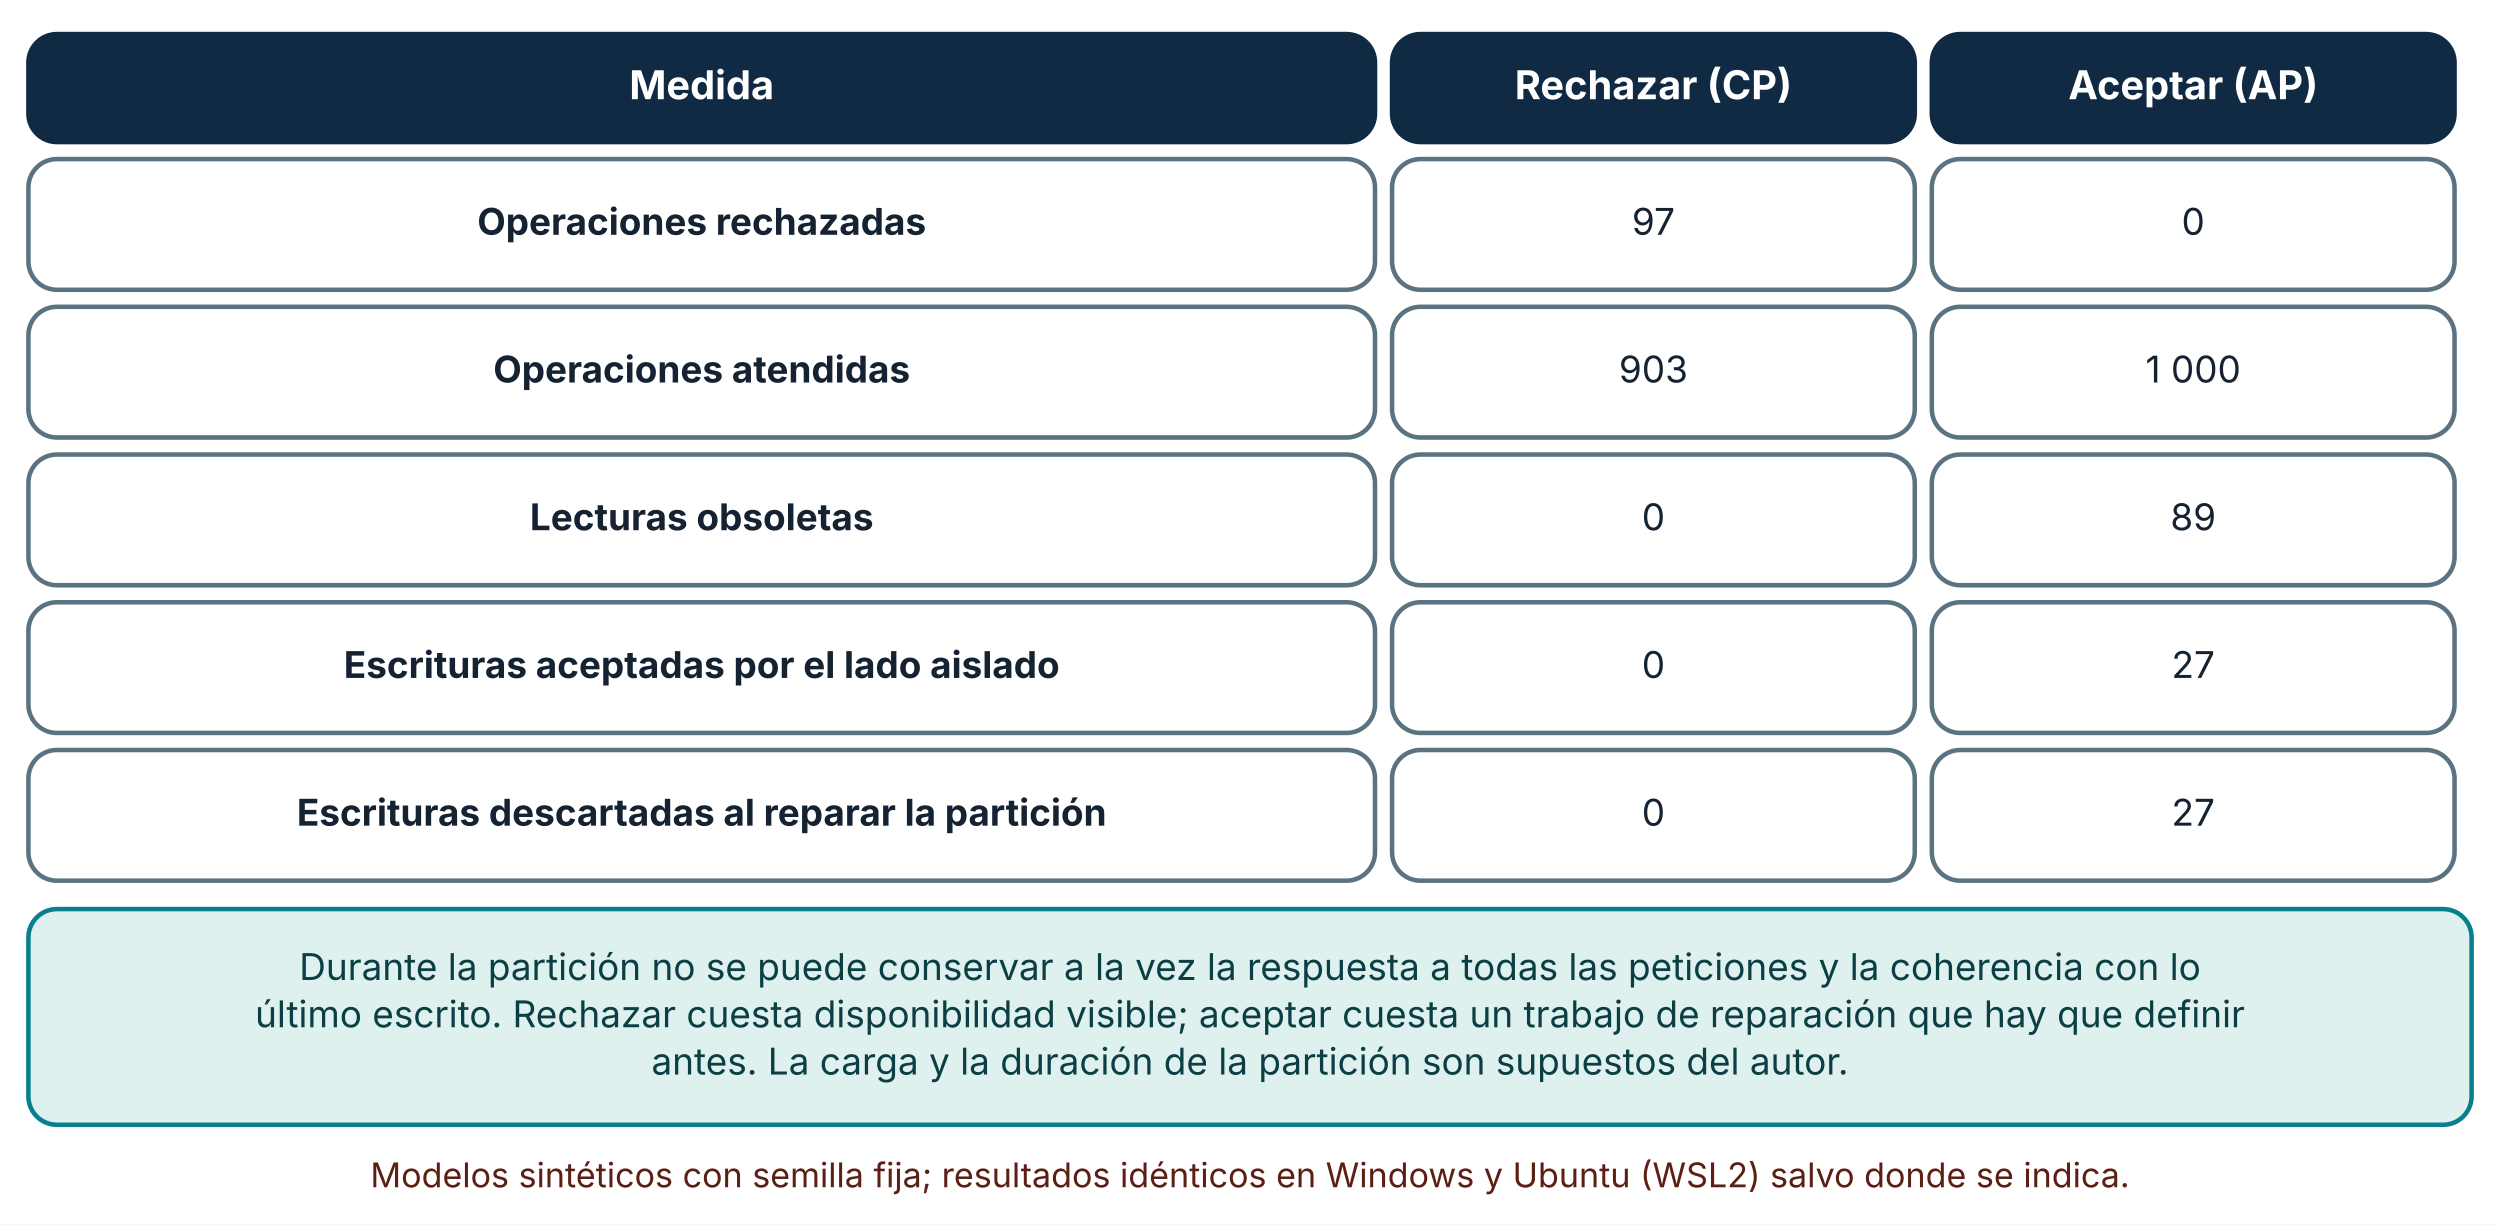
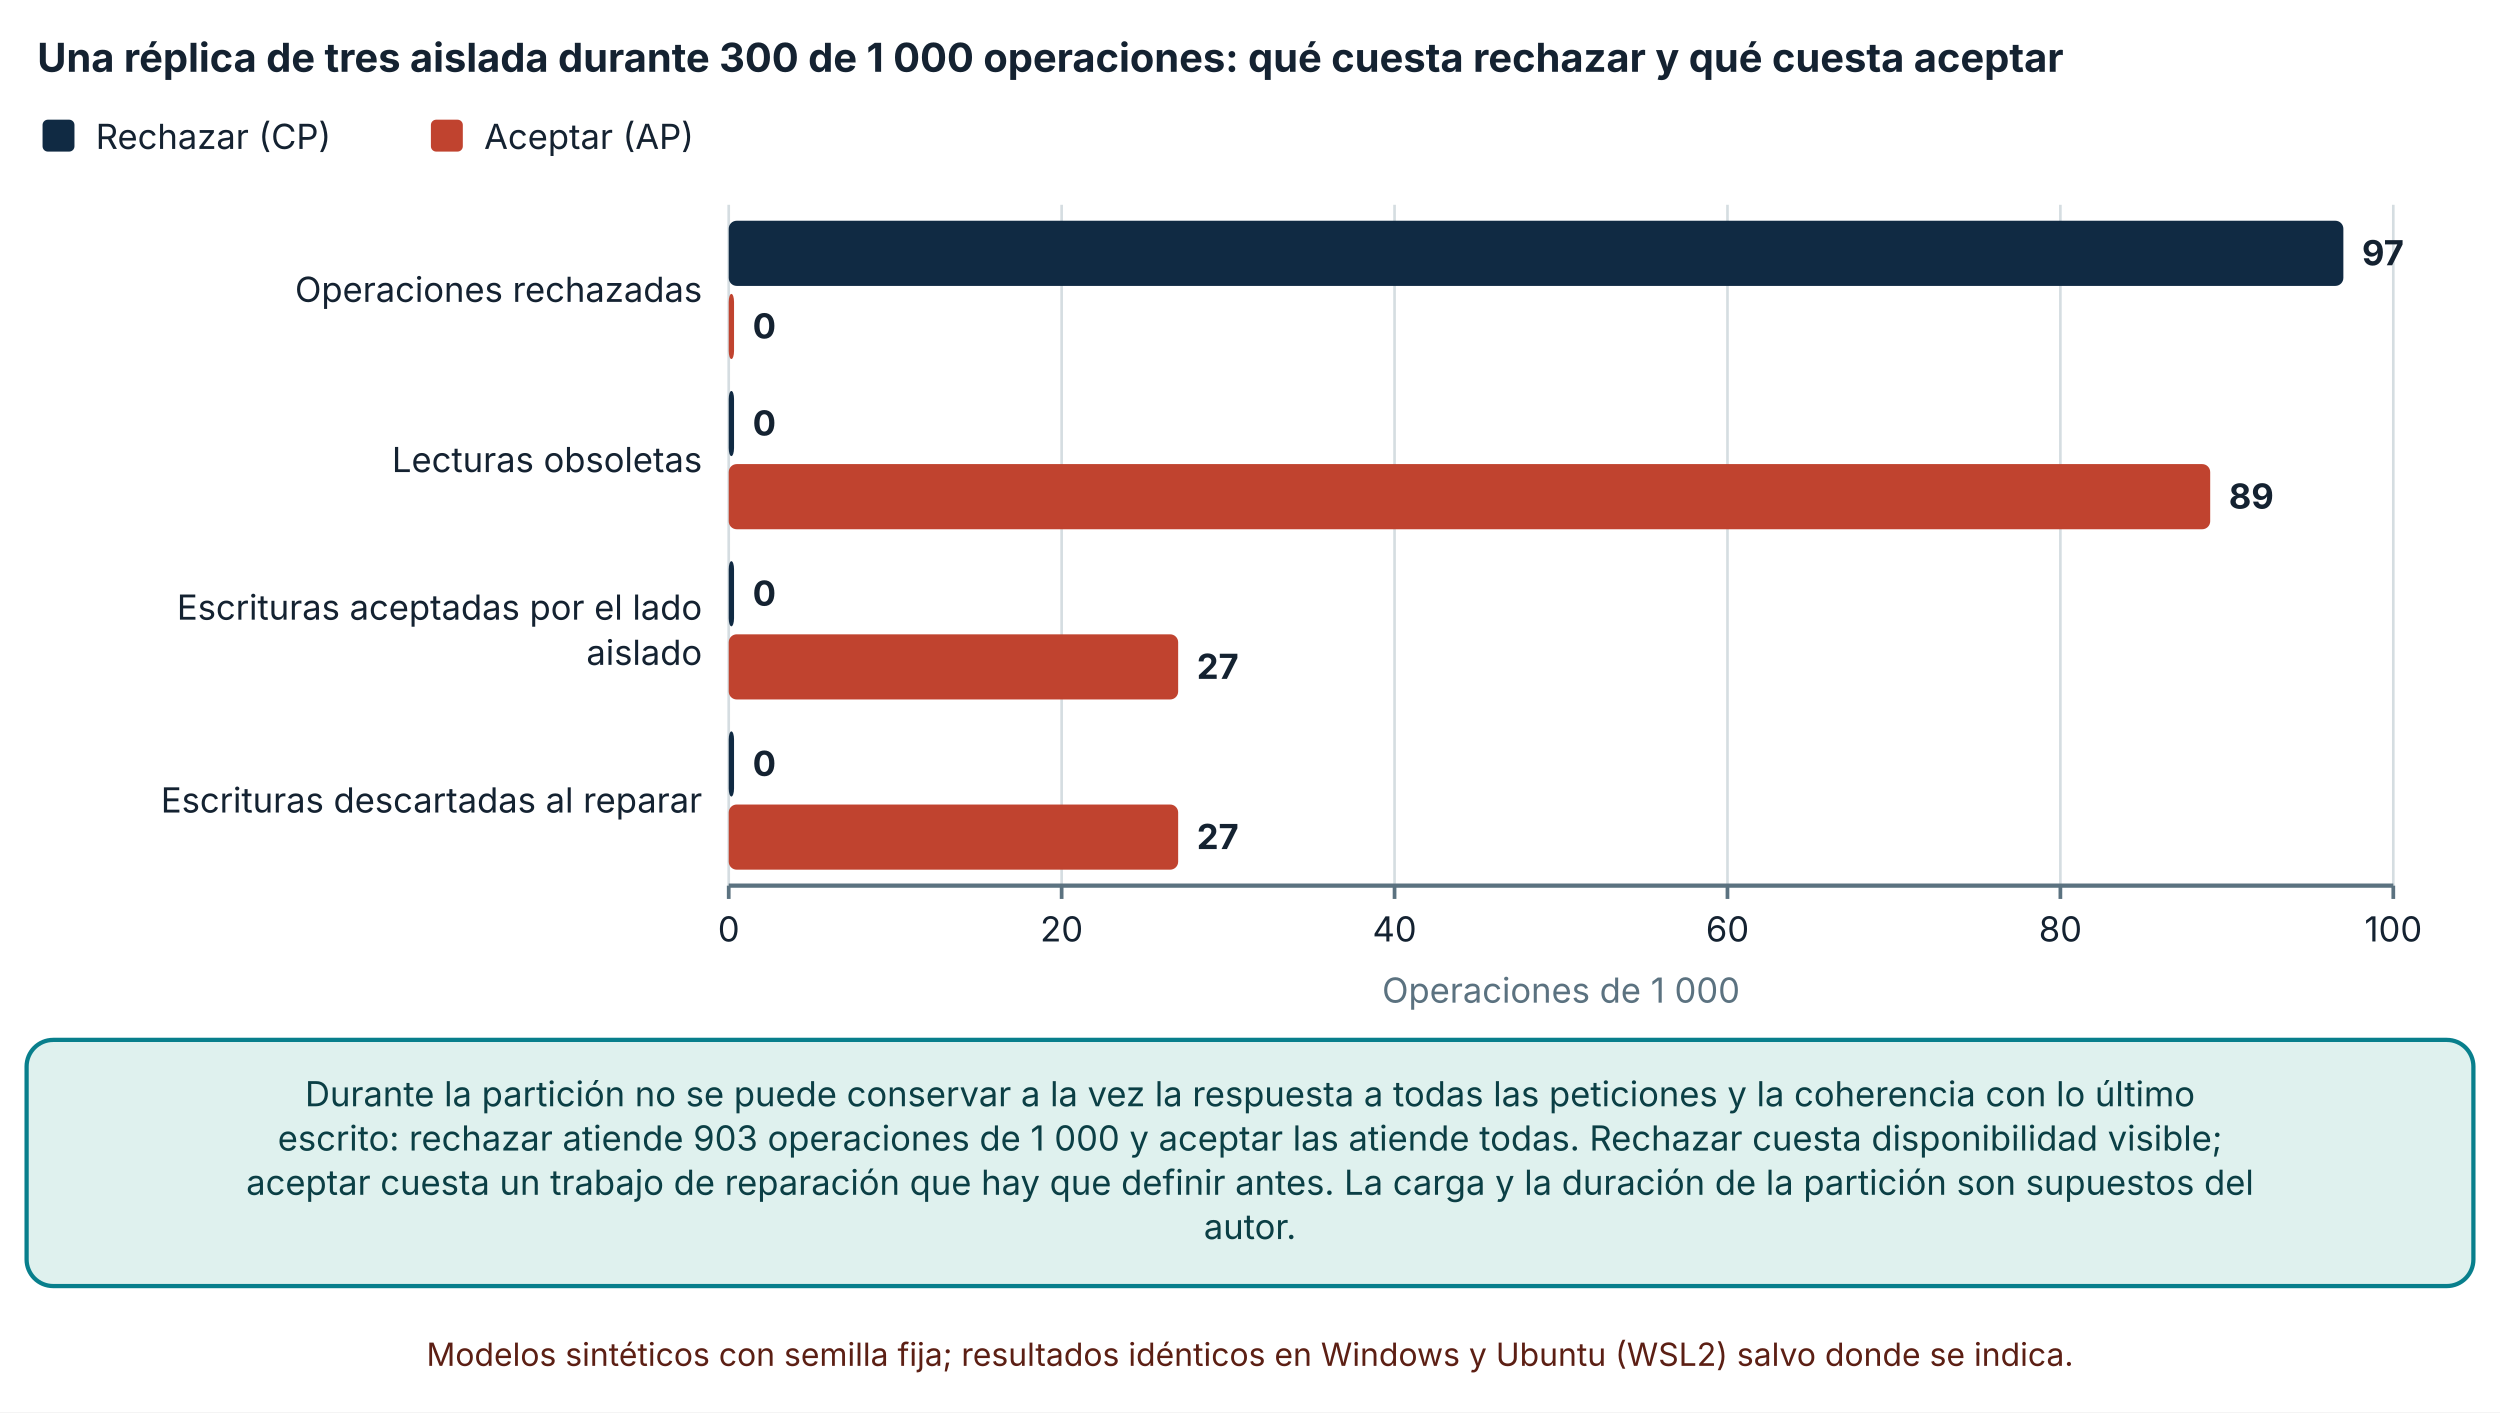
- <svg xmlns="http://www.w3.org/2000/svg" viewBox="0 0 880 431" width="880" height="431" role="img" aria-labelledby="t d" font-family="Inter, 'Segoe UI', system-ui, -apple-system, sans-serif">
+ <svg xmlns="http://www.w3.org/2000/svg" viewBox="0 0 940 531" width="940" height="531" role="img" aria-labelledby="t d" font-family="Inter, 'Segoe UI', system-ui, -apple-system, sans-serif">
  <defs>
    <marker id="arrow" viewBox="0 0 10 10" refX="9" refY="5" markerWidth="8" markerHeight="8" orient="auto-start-reverse">
      <path d="M0,0 L10,5 L0,10 z" fill="#32505f" />
    </marker>
    <marker id="arrow-coral" viewBox="0 0 10 10" refX="9" refY="5" markerWidth="8" markerHeight="8" orient="auto-start-reverse">
      <path d="M0,0 L10,5 L0,10 z" fill="#c0432f" />
    </marker>
  </defs>
-   <rect width="880" height="431" fill="#ffffff" />
-   <rect x="10" y="12" width="474" height="38" rx="10" fill="#102a43" stroke="#102a43" stroke-width="1.6" />
-   <text x="247" y="34.92" font-size="14" text-anchor="middle" font-weight="700" fill="#ffffff">
-     <tspan x="247" dy="0">Medida</tspan>
+   <rect width="940" height="531" fill="#ffffff" />
+   <text x="14" y="27" font-size="15" text-anchor="start" font-weight="700" fill="#142231">
+     <tspan x="14" dy="0">Una réplica de tres aislada durante 300 de 1 000 operaciones: qué cuesta rechazar y qué cuesta aceptar</tspan>
  </text>
-   <rect x="490" y="12" width="184" height="38" rx="10" fill="#102a43" stroke="#102a43" stroke-width="1.6" />
-   <text x="582" y="34.92" font-size="14" text-anchor="middle" font-weight="700" fill="#ffffff">
-     <tspan x="582" dy="0">Rechazar (CP)</tspan>
+   <rect x="16" y="45" width="12" height="12" rx="2" fill="#102a43" />
+   <text x="36" y="56" font-size="13" text-anchor="start" font-weight="400" fill="#142231">
+     <tspan x="36" dy="0">Rechazar (CP)</tspan>
  </text>
-   <rect x="680" y="12" width="184" height="38" rx="10" fill="#102a43" stroke="#102a43" stroke-width="1.6" />
-   <text x="772" y="34.92" font-size="14" text-anchor="middle" font-weight="700" fill="#ffffff">
-     <tspan x="772" dy="0">Aceptar (AP)</tspan>
+   <rect x="162.02" y="45" width="12" height="12" rx="2" fill="#c0432f" />
+   <text x="182.02" y="56" font-size="13" text-anchor="start" font-weight="400" fill="#142231">
+     <tspan x="182.02" dy="0">Aceptar (AP)</tspan>
  </text>
-   <rect x="10" y="56" width="474" height="46" rx="10" fill="#ffffff" stroke="#5b7280" stroke-width="1.6" />
-   <text x="247" y="82.64" font-size="13" text-anchor="middle" font-weight="700" fill="#142231">
-     <tspan x="247" dy="0">Operaciones rechazadas</tspan>
+   <line x1="274" y1="77" x2="274" y2="333" stroke="#d5dde1" stroke-width="1" />
+   <line x1="274" y1="333" x2="274" y2="338" stroke="#5b7280" stroke-width="1.4" />
+   <text x="274" y="354" font-size="13" text-anchor="middle" font-weight="400" fill="#142231">
+     <tspan x="274" dy="0">0</tspan>
  </text>
-   <rect x="490" y="56" width="184" height="46" rx="10" fill="#ffffff" stroke="#5b7280" stroke-width="1.6" />
-   <text x="582" y="82.64" font-size="13" text-anchor="middle" font-weight="400" fill="#142231">
-     <tspan x="582" dy="0">97</tspan>
+   <line x1="399.176" y1="77" x2="399.176" y2="333" stroke="#d5dde1" stroke-width="1" />
+   <line x1="399.176" y1="333" x2="399.176" y2="338" stroke="#5b7280" stroke-width="1.4" />
+   <text x="399.176" y="354" font-size="13" text-anchor="middle" font-weight="400" fill="#142231">
+     <tspan x="399.176" dy="0">20</tspan>
  </text>
-   <rect x="680" y="56" width="184" height="46" rx="10" fill="#ffffff" stroke="#5b7280" stroke-width="1.6" />
-   <text x="772" y="82.64" font-size="13" text-anchor="middle" font-weight="400" fill="#142231">
-     <tspan x="772" dy="0">0</tspan>
+   <line x1="524.352" y1="77" x2="524.352" y2="333" stroke="#d5dde1" stroke-width="1" />
+   <line x1="524.352" y1="333" x2="524.352" y2="338" stroke="#5b7280" stroke-width="1.4" />
+   <text x="524.352" y="354" font-size="13" text-anchor="middle" font-weight="400" fill="#142231">
+     <tspan x="524.352" dy="0">40</tspan>
  </text>
-   <rect x="10" y="108" width="474" height="46" rx="10" fill="#ffffff" stroke="#5b7280" stroke-width="1.6" />
-   <text x="247" y="134.64" font-size="13" text-anchor="middle" font-weight="700" fill="#142231">
-     <tspan x="247" dy="0">Operaciones atendidas</tspan>
+   <line x1="649.528" y1="77" x2="649.528" y2="333" stroke="#d5dde1" stroke-width="1" />
+   <line x1="649.528" y1="333" x2="649.528" y2="338" stroke="#5b7280" stroke-width="1.4" />
+   <text x="649.528" y="354" font-size="13" text-anchor="middle" font-weight="400" fill="#142231">
+     <tspan x="649.528" dy="0">60</tspan>
  </text>
-   <rect x="490" y="108" width="184" height="46" rx="10" fill="#ffffff" stroke="#5b7280" stroke-width="1.6" />
-   <text x="582" y="134.64" font-size="13" text-anchor="middle" font-weight="400" fill="#142231">
-     <tspan x="582" dy="0">903</tspan>
+   <line x1="774.704" y1="77" x2="774.704" y2="333" stroke="#d5dde1" stroke-width="1" />
+   <line x1="774.704" y1="333" x2="774.704" y2="338" stroke="#5b7280" stroke-width="1.4" />
+   <text x="774.704" y="354" font-size="13" text-anchor="middle" font-weight="400" fill="#142231">
+     <tspan x="774.704" dy="0">80</tspan>
  </text>
-   <rect x="680" y="108" width="184" height="46" rx="10" fill="#ffffff" stroke="#5b7280" stroke-width="1.6" />
-   <text x="772" y="134.64" font-size="13" text-anchor="middle" font-weight="400" fill="#142231">
-     <tspan x="772" dy="0">1 000</tspan>
+   <line x1="899.88" y1="77" x2="899.88" y2="333" stroke="#d5dde1" stroke-width="1" />
+   <line x1="899.88" y1="333" x2="899.88" y2="338" stroke="#5b7280" stroke-width="1.4" />
+   <text x="899.88" y="354" font-size="13" text-anchor="middle" font-weight="400" fill="#142231">
+     <tspan x="899.88" dy="0">100</tspan>
  </text>
-   <rect x="10" y="160" width="474" height="46" rx="10" fill="#ffffff" stroke="#5b7280" stroke-width="1.6" />
-   <text x="247" y="186.64" font-size="13" text-anchor="middle" font-weight="700" fill="#142231">
-     <tspan x="247" dy="0">Lecturas obsoletas</tspan>
+   <line x1="274" y1="333" x2="899.88" y2="333" stroke="#5b7280" stroke-width="1.6" />
+   <text x="264" y="113.5" font-size="13" text-anchor="end" font-weight="400" fill="#142231">
+     <tspan x="264" dy="0">Operaciones rechazadas</tspan>
  </text>
-   <rect x="490" y="160" width="184" height="46" rx="10" fill="#ffffff" stroke="#5b7280" stroke-width="1.6" />
-   <text x="582" y="186.64" font-size="13" text-anchor="middle" font-weight="400" fill="#142231">
-     <tspan x="582" dy="0">0</tspan>
+   <text x="264" y="177.5" font-size="13" text-anchor="end" font-weight="400" fill="#142231">
+     <tspan x="264" dy="0">Lecturas obsoletas</tspan>
  </text>
-   <rect x="680" y="160" width="184" height="46" rx="10" fill="#ffffff" stroke="#5b7280" stroke-width="1.6" />
-   <text x="772" y="186.64" font-size="13" text-anchor="middle" font-weight="400" fill="#142231">
-     <tspan x="772" dy="0">89</tspan>
+   <text x="264" y="233" font-size="13" text-anchor="end" font-weight="400" fill="#142231">
+     <tspan x="264" dy="0">Escrituras aceptadas por el lado</tspan>
  </text>
-   <rect x="10" y="212" width="474" height="46" rx="10" fill="#ffffff" stroke="#5b7280" stroke-width="1.6" />
-   <text x="247" y="238.64" font-size="13" text-anchor="middle" font-weight="700" fill="#142231">
-     <tspan x="247" dy="0">Escrituras aceptadas por el lado aislado</tspan>
+   <text x="264" y="250" font-size="13" text-anchor="end" font-weight="400" fill="#142231">
+     <tspan x="264" dy="0">aislado</tspan>
  </text>
-   <rect x="490" y="212" width="184" height="46" rx="10" fill="#ffffff" stroke="#5b7280" stroke-width="1.6" />
-   <text x="582" y="238.64" font-size="13" text-anchor="middle" font-weight="400" fill="#142231">
-     <tspan x="582" dy="0">0</tspan>
+   <text x="264" y="305.5" font-size="13" text-anchor="end" font-weight="400" fill="#142231">
+     <tspan x="264" dy="0">Escrituras descartadas al reparar</tspan>
  </text>
-   <rect x="680" y="212" width="184" height="46" rx="10" fill="#ffffff" stroke="#5b7280" stroke-width="1.6" />
-   <text x="772" y="238.64" font-size="13" text-anchor="middle" font-weight="400" fill="#142231">
-     <tspan x="772" dy="0">27</tspan>
+   <rect x="274" y="83" width="607.104" height="24.5" rx="3" fill="#102a43" />
+   <text x="888.104" y="99.75" font-size="13" text-anchor="start" font-weight="700" fill="#142231">
+     <tspan x="888.104" dy="0">97</tspan>
  </text>
-   <rect x="10" y="264" width="474" height="46" rx="10" fill="#ffffff" stroke="#5b7280" stroke-width="1.6" />
-   <text x="247" y="290.64" font-size="13" text-anchor="middle" font-weight="700" fill="#142231">
-     <tspan x="247" dy="0">Escrituras descartadas al reparar la partición</tspan>
+   <rect x="274" y="110.5" width="2" height="24.5" rx="3" fill="#c0432f" />
+   <text x="283" y="127.25" font-size="13" text-anchor="start" font-weight="700" fill="#142231">
+     <tspan x="283" dy="0">0</tspan>
  </text>
-   <rect x="490" y="264" width="184" height="46" rx="10" fill="#ffffff" stroke="#5b7280" stroke-width="1.6" />
-   <text x="582" y="290.64" font-size="13" text-anchor="middle" font-weight="400" fill="#142231">
-     <tspan x="582" dy="0">0</tspan>
+   <rect x="274" y="147" width="2" height="24.5" rx="3" fill="#102a43" />
+   <text x="283" y="163.75" font-size="13" text-anchor="start" font-weight="700" fill="#142231">
+     <tspan x="283" dy="0">0</tspan>
  </text>
-   <rect x="680" y="264" width="184" height="46" rx="10" fill="#ffffff" stroke="#5b7280" stroke-width="1.6" />
-   <text x="772" y="290.64" font-size="13" text-anchor="middle" font-weight="400" fill="#142231">
-     <tspan x="772" dy="0">27</tspan>
+   <rect x="274" y="174.5" width="557.033" height="24.5" rx="3" fill="#c0432f" />
+   <text x="838.033" y="191.25" font-size="13" text-anchor="start" font-weight="700" fill="#142231">
+     <tspan x="838.033" dy="0">89</tspan>
  </text>
-   <rect x="10" y="320" width="860" height="75.92" rx="10" fill="#dff1ee" stroke="#087f8c" stroke-width="1.6" />
-   <text x="440" y="344.96" font-size="13" text-anchor="middle" font-weight="400" fill="#0b3f45">
-     <tspan x="440" dy="0">Durante la partición no se puede conservar a la vez la respuesta a todas las peticiones y la coherencia con lo</tspan>
+   <rect x="274" y="211" width="2" height="24.5" rx="3" fill="#102a43" />
+   <text x="283" y="227.75" font-size="13" text-anchor="start" font-weight="700" fill="#142231">
+     <tspan x="283" dy="0">0</tspan>
  </text>
-   <text x="440" y="361.6" font-size="13" text-anchor="middle" font-weight="400" fill="#0b3f45">
-     <tspan x="440" dy="0">último escrito. Rechazar cuesta disponibilidad visible; aceptar cuesta un trabajo de reparación que hay que definir</tspan>
+   <rect x="274" y="238.5" width="168.988" height="24.5" rx="3" fill="#c0432f" />
+   <text x="449.988" y="255.25" font-size="13" text-anchor="start" font-weight="700" fill="#142231">
+     <tspan x="449.988" dy="0">27</tspan>
  </text>
-   <text x="440" y="378.24" font-size="13" text-anchor="middle" font-weight="400" fill="#0b3f45">
-     <tspan x="440" dy="0">antes. La carga y la duración de la partición son supuestos del autor.</tspan>
+   <rect x="274" y="275" width="2" height="24.5" rx="3" fill="#102a43" />
+   <text x="283" y="291.75" font-size="13" text-anchor="start" font-weight="700" fill="#142231">
+     <tspan x="283" dy="0">0</tspan>
  </text>
-   <text x="440" y="417.92" font-size="12" text-anchor="middle" font-weight="400" fill="#5c1f14">
-     <tspan x="440" dy="0">Modelos sintéticos con semilla fija; resultados idénticos en Windows y Ubuntu (WSL2) salvo donde se indica.</tspan>
+   <rect x="274" y="302.5" width="168.988" height="24.5" rx="3" fill="#c0432f" />
+   <text x="449.988" y="319.25" font-size="13" text-anchor="start" font-weight="700" fill="#142231">
+     <tspan x="449.988" dy="0">27</tspan>
+   </text>
+   <text x="586.94" y="377" font-size="13" text-anchor="middle" font-weight="400" fill="#5b7280">
+     <tspan x="586.94" dy="0">Operaciones de 1 000</tspan>
+   </text>
+   <rect x="10" y="391" width="920" height="92.56" rx="10" fill="#dff1ee" stroke="#087f8c" stroke-width="1.6" />
+   <text x="470" y="415.96" font-size="13" text-anchor="middle" font-weight="400" fill="#0b3f45">
+     <tspan x="470" dy="0">Durante la partición no se puede conservar a la vez la respuesta a todas las peticiones y la coherencia con lo último</tspan>
+   </text>
+   <text x="470" y="432.6" font-size="13" text-anchor="middle" font-weight="400" fill="#0b3f45">
+     <tspan x="470" dy="0">escrito: rechazar atiende 903 operaciones de 1 000 y aceptar las atiende todas. Rechazar cuesta disponibilidad visible;</tspan>
+   </text>
+   <text x="470" y="449.24" font-size="13" text-anchor="middle" font-weight="400" fill="#0b3f45">
+     <tspan x="470" dy="0">aceptar cuesta un trabajo de reparación que hay que definir antes. La carga y la duración de la partición son supuestos del</tspan>
+   </text>
+   <text x="470" y="465.88" font-size="13" text-anchor="middle" font-weight="400" fill="#0b3f45">
+     <tspan x="470" dy="0">autor.</tspan>
+   </text>
+   <text x="470" y="513.56" font-size="12" text-anchor="middle" font-weight="400" fill="#5c1f14">
+     <tspan x="470" dy="0">Modelos sintéticos con semilla fija; resultados idénticos en Windows y Ubuntu (WSL2) salvo donde se indica.</tspan>
  </text>
</svg>
